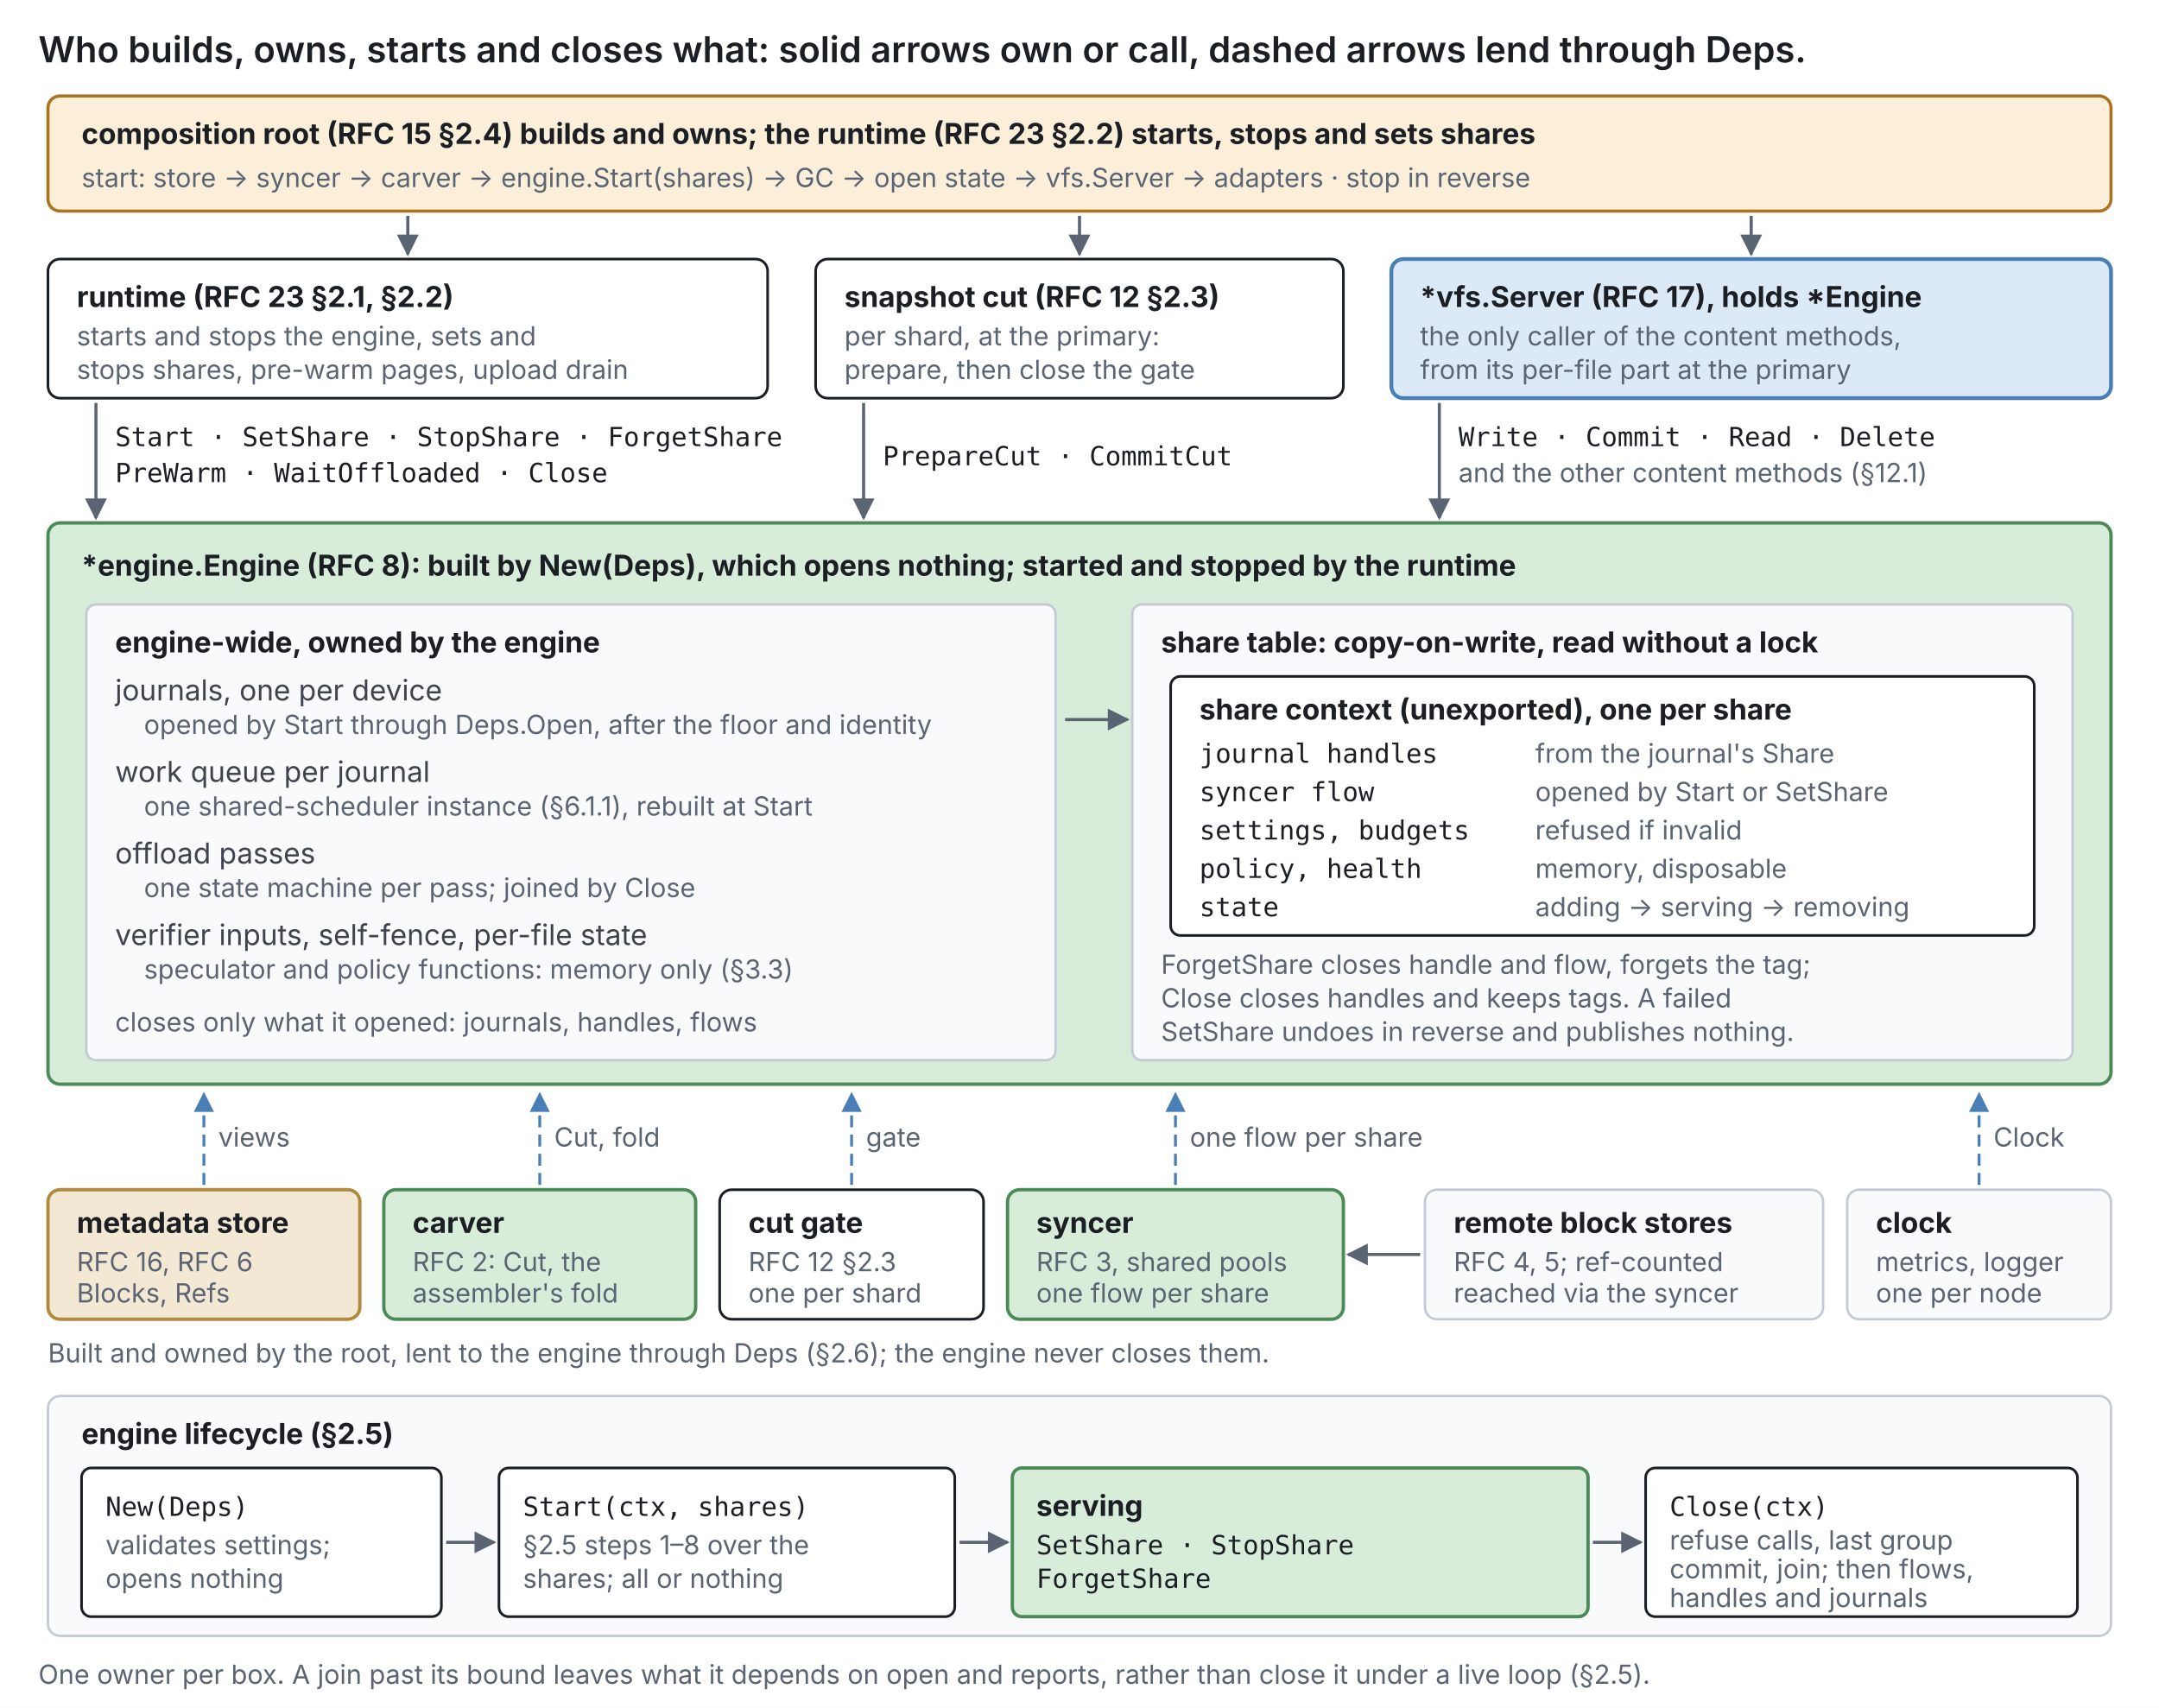
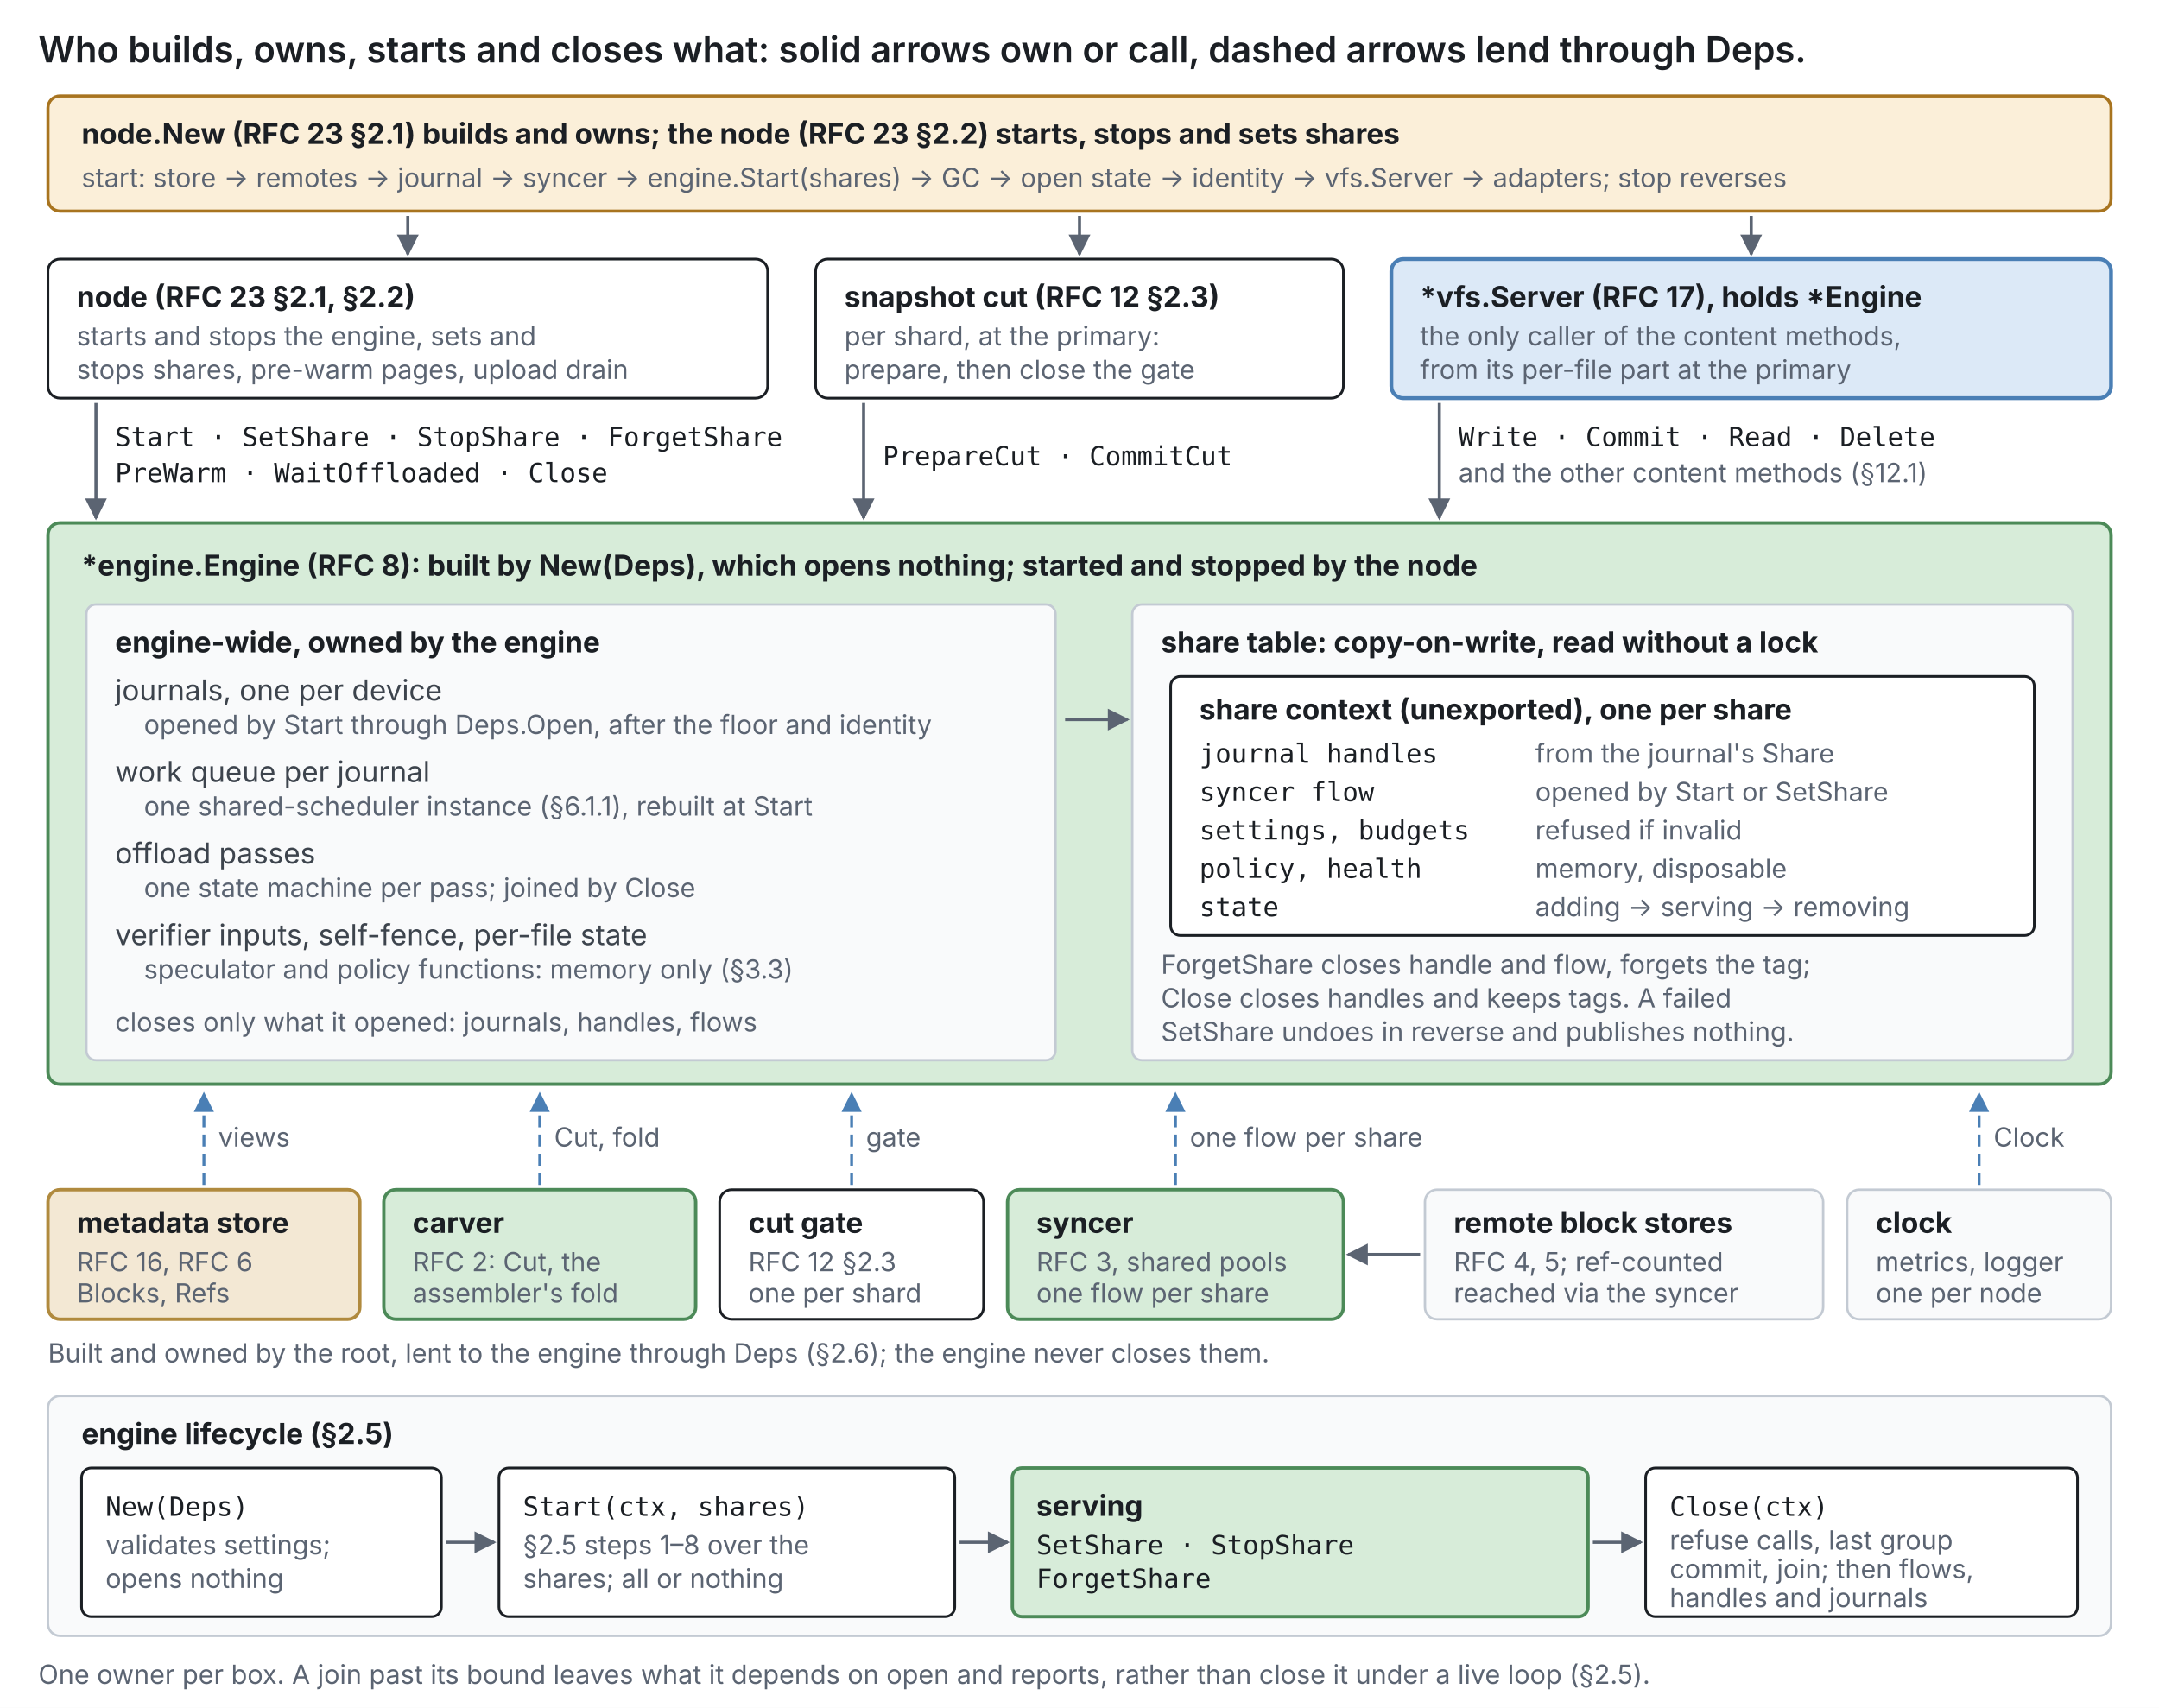
<svg xmlns="http://www.w3.org/2000/svg" viewBox="0 0 900 712" width="900" height="712" font-family="system-ui,-apple-system,Segoe UI,sans-serif">
  <defs>
    <style>
.t{font-size:15px;font-weight:600;fill:#1b1f24}.h{font-size:12px;font-weight:700;fill:#1b1f24}
.l{font-size:12px;fill:#3d444d}.s{font-size:11px;fill:#5b6472}
.m{font-family:ui-monospace,SFMono-Regular,Menlo,monospace;font-size:11px;fill:#1b1f24}
.vfs{fill:#dce9f7;stroke:#4a7fb5;stroke-width:1.6}.meta{fill:#f3e8d4;stroke:#b08a3e;stroke-width:1.4}
.data{fill:#d7ecd9;stroke:#4c8a58;stroke-width:1.4}.ext{fill:#f9fafb;stroke:#c3cad3;stroke-width:1}
.p{fill:#ffffff;stroke:#1b1f24;stroke-width:1.1}.k{fill:#fbefd9;stroke:#a8741f;stroke-width:1.3}
.arr{stroke:#5b6472;stroke-width:1.3;fill:none;marker-end:url(#h)}
.lend{stroke:#4a7fb5;stroke-width:1.2;stroke-dasharray:5 3;fill:none;marker-end:url(#b)}
</style>
    <marker id="h" viewBox="0 0 10 10" refX="9" refY="5" markerWidth="7" markerHeight="7" orient="auto-start-reverse">
      <path d="M0 0L10 5L0 10z" fill="#5b6472" />
    </marker>
    <marker id="b" viewBox="0 0 10 10" refX="9" refY="5" markerWidth="7" markerHeight="7" orient="auto-start-reverse">
      <path d="M0 0L10 5L0 10z" fill="#4a7fb5" />
    </marker>
  </defs>
  <rect width="900" height="712" fill="#ffffff" />
  <text x="16" y="26" class="t">Who builds, owns, starts and closes what: solid arrows own or call, dashed arrows lend through Deps.</text>
  <rect x="20" y="40" width="860" height="48" rx="5" class="k" />
-   <text x="34" y="60" class="h">composition root (RFC 15 §2.4) builds and owns; the runtime (RFC 23 §2.2) starts, stops and sets shares</text>
-   <text x="34" y="78" class="s">start: store → syncer → carver → engine.Start(shares) → GC → open state → vfs.Server → adapters · stop in reverse</text>
+   <text x="34" y="60" class="h">node.New (RFC 23 §2.1) builds and owns; the node (RFC 23 §2.2) starts, stops and sets shares</text>
+   <text x="34" y="78" class="s">start: store → remotes → journal → syncer → engine.Start(shares) → GC → open state → identity → vfs.Server → adapters; stop reverses</text>
  <path d="M170 90V106" class="arr" />
  <path d="M450 90V106" class="arr" />
  <path d="M730 90V106" class="arr" />
  <rect x="20" y="108" width="300" height="58" rx="5" class="p" />
-   <text x="32" y="128" class="h">runtime (RFC 23 §2.1, §2.2)</text>
+   <text x="32" y="128" class="h">node (RFC 23 §2.1, §2.2)</text>
  <text x="32" y="144" class="s">starts and stops the engine, sets and</text>
  <text x="32" y="158" class="s">stops shares, pre-warm pages, upload drain</text>
  <rect x="340" y="108" width="220" height="58" rx="5" class="p" />
  <text x="352" y="128" class="h">snapshot cut (RFC 12 §2.3)</text>
  <text x="352" y="144" class="s">per shard, at the primary:</text>
  <text x="352" y="158" class="s">prepare, then close the gate</text>
  <rect x="580" y="108" width="300" height="58" rx="5" class="vfs" />
  <text x="592" y="128" class="h">*vfs.Server (RFC 17), holds *Engine</text>
  <text x="592" y="144" class="s">the only caller of the content methods,</text>
  <text x="592" y="158" class="s">from its per-file part at the primary</text>
  <path d="M40 168V216" class="arr" />
  <text x="48" y="186" class="m">Start · SetShare · StopShare · ForgetShare</text>
  <text x="48" y="201" class="m">PreWarm · WaitOffloaded · Close</text>
  <path d="M360 168V216" class="arr" />
  <text x="368" y="194" class="m">PrepareCut · CommitCut</text>
  <path d="M600 168V216" class="arr" />
  <text x="608" y="186" class="m">Write · Commit · Read · Delete</text>
  <text x="608" y="201" class="s">and the other content methods (§12.1)</text>
  <rect x="20" y="218" width="860" height="234" rx="5" class="data" />
-   <text x="34" y="240" class="h">*engine.Engine (RFC 8): built by New(Deps), which opens nothing; started and stopped by the runtime</text>
+   <text x="34" y="240" class="h">*engine.Engine (RFC 8): built by New(Deps), which opens nothing; started and stopped by the node</text>
  <rect x="36" y="252" width="404" height="190" rx="4" class="ext" />
  <text x="48" y="272" class="h">engine-wide, owned by the engine</text>
  <text x="48" y="292" class="l">journals, one per device</text>
  <text x="60" y="306" class="s">opened by Start through Deps.Open, after the floor and identity</text>
  <text x="48" y="326" class="l">work queue per journal</text>
  <text x="60" y="340" class="s">one shared-scheduler instance (§6.1.1), rebuilt at Start</text>
  <text x="48" y="360" class="l">offload passes</text>
  <text x="60" y="374" class="s">one state machine per pass; joined by Close</text>
  <text x="48" y="394" class="l">verifier inputs, self-fence, per-file state</text>
  <text x="60" y="408" class="s">speculator and policy functions: memory only (§3.3)</text>
  <text x="48" y="430" class="s">closes only what it opened: journals, handles, flows</text>
  <path d="M444 300H470" class="arr" />
  <rect x="472" y="252" width="392" height="190" rx="4" class="ext" />
  <text x="484" y="272" class="h">share table: copy-on-write, read without a lock</text>
  <rect x="488" y="282" width="360" height="108" rx="4" class="p" />
  <text x="500" y="300" class="h">share context (unexported), one per share</text>
  <text x="500" y="318" class="m">journal handles</text>
  <text x="640" y="318" class="s">from the journal's Share</text>
  <text x="500" y="334" class="m">syncer flow</text>
  <text x="640" y="334" class="s">opened by Start or SetShare</text>
  <text x="500" y="350" class="m">settings, budgets</text>
  <text x="640" y="350" class="s">refused if invalid</text>
  <text x="500" y="366" class="m">policy, health</text>
  <text x="640" y="366" class="s">memory, disposable</text>
  <text x="500" y="382" class="m">state</text>
  <text x="640" y="382" class="s">adding → serving → removing</text>
  <text x="484" y="406" class="s">ForgetShare closes handle and flow, forgets the tag;</text>
  <text x="484" y="420" class="s">Close closes handles and keeps tags. A failed</text>
  <text x="484" y="434" class="s">SetShare undoes in reverse and publishes nothing.</text>
  <path d="M85 494V456" class="lend" />
  <text x="91" y="478" class="s">views</text>
  <path d="M225 494V456" class="lend" />
  <text x="231" y="478" class="s">Cut, fold</text>
  <path d="M355 494V456" class="lend" />
  <text x="361" y="478" class="s">gate</text>
  <path d="M490 494V456" class="lend" />
  <text x="496" y="478" class="s">one flow per share</text>
  <path d="M825 494V456" class="lend" />
  <text x="831" y="478" class="s">Clock</text>
  <rect x="20" y="496" width="130" height="54" rx="5" class="meta" />
  <text x="32" y="514" class="h">metadata store</text>
  <text x="32" y="530" class="s">RFC 16, RFC 6</text>
  <text x="32" y="543" class="s">Blocks, Refs</text>
  <rect x="160" y="496" width="130" height="54" rx="5" class="data" />
  <text x="172" y="514" class="h">carver</text>
  <text x="172" y="530" class="s">RFC 2: Cut, the</text>
  <text x="172" y="543" class="s">assembler's fold</text>
  <rect x="300" y="496" width="110" height="54" rx="5" class="p" />
  <text x="312" y="514" class="h">cut gate</text>
  <text x="312" y="530" class="s">RFC 12 §2.3</text>
  <text x="312" y="543" class="s">one per shard</text>
  <rect x="420" y="496" width="140" height="54" rx="5" class="data" />
  <text x="432" y="514" class="h">syncer</text>
  <text x="432" y="530" class="s">RFC 3, shared pools</text>
  <text x="432" y="543" class="s">one flow per share</text>
  <path d="M592 523H562" class="arr" />
  <rect x="594" y="496" width="166" height="54" rx="5" class="ext" />
  <text x="606" y="514" class="h">remote block stores</text>
  <text x="606" y="530" class="s">RFC 4, 5; ref-counted</text>
  <text x="606" y="543" class="s">reached via the syncer</text>
  <rect x="770" y="496" width="110" height="54" rx="5" class="ext" />
  <text x="782" y="514" class="h">clock</text>
  <text x="782" y="530" class="s">metrics, logger</text>
  <text x="782" y="543" class="s">one per node</text>
  <text x="20" y="568" class="s">Built and owned by the root, lent to the engine through Deps (§2.6); the engine never closes them.</text>
  <rect x="20" y="582" width="860" height="100" rx="5" class="ext" />
  <text x="34" y="602" class="h">engine lifecycle (§2.5)</text>
  <rect x="34" y="612" width="150" height="62" rx="4" class="p" />
  <text x="44" y="632" class="m">New(Deps)</text>
  <text x="44" y="648" class="s">validates settings;</text>
  <text x="44" y="662" class="s">opens nothing</text>
  <path d="M186 643H206" class="arr" />
  <rect x="208" y="612" width="190" height="62" rx="4" class="p" />
  <text x="218" y="632" class="m">Start(ctx, shares)</text>
  <text x="218" y="648" class="s">§2.5 steps 1–8 over the</text>
  <text x="218" y="662" class="s">shares; all or nothing</text>
  <path d="M400 643H420" class="arr" />
  <rect x="422" y="612" width="240" height="62" rx="4" class="data" />
  <text x="432" y="632" class="h">serving</text>
  <text x="432" y="648" class="m">SetShare · StopShare</text>
  <text x="432" y="662" class="m">ForgetShare</text>
  <path d="M664 643H684" class="arr" />
  <rect x="686" y="612" width="180" height="62" rx="4" class="p" />
  <text x="696" y="632" class="m">Close(ctx)</text>
  <text x="696" y="646" class="s">refuse calls, last group</text>
  <text x="696" y="658" class="s">commit, join; then flows,</text>
  <text x="696" y="670" class="s">handles and journals</text>
  <text x="16" y="702" class="s">One owner per box. A join past its bound leaves what it depends on open and reports, rather than close it under a live loop (§2.5).</text>
</svg>
